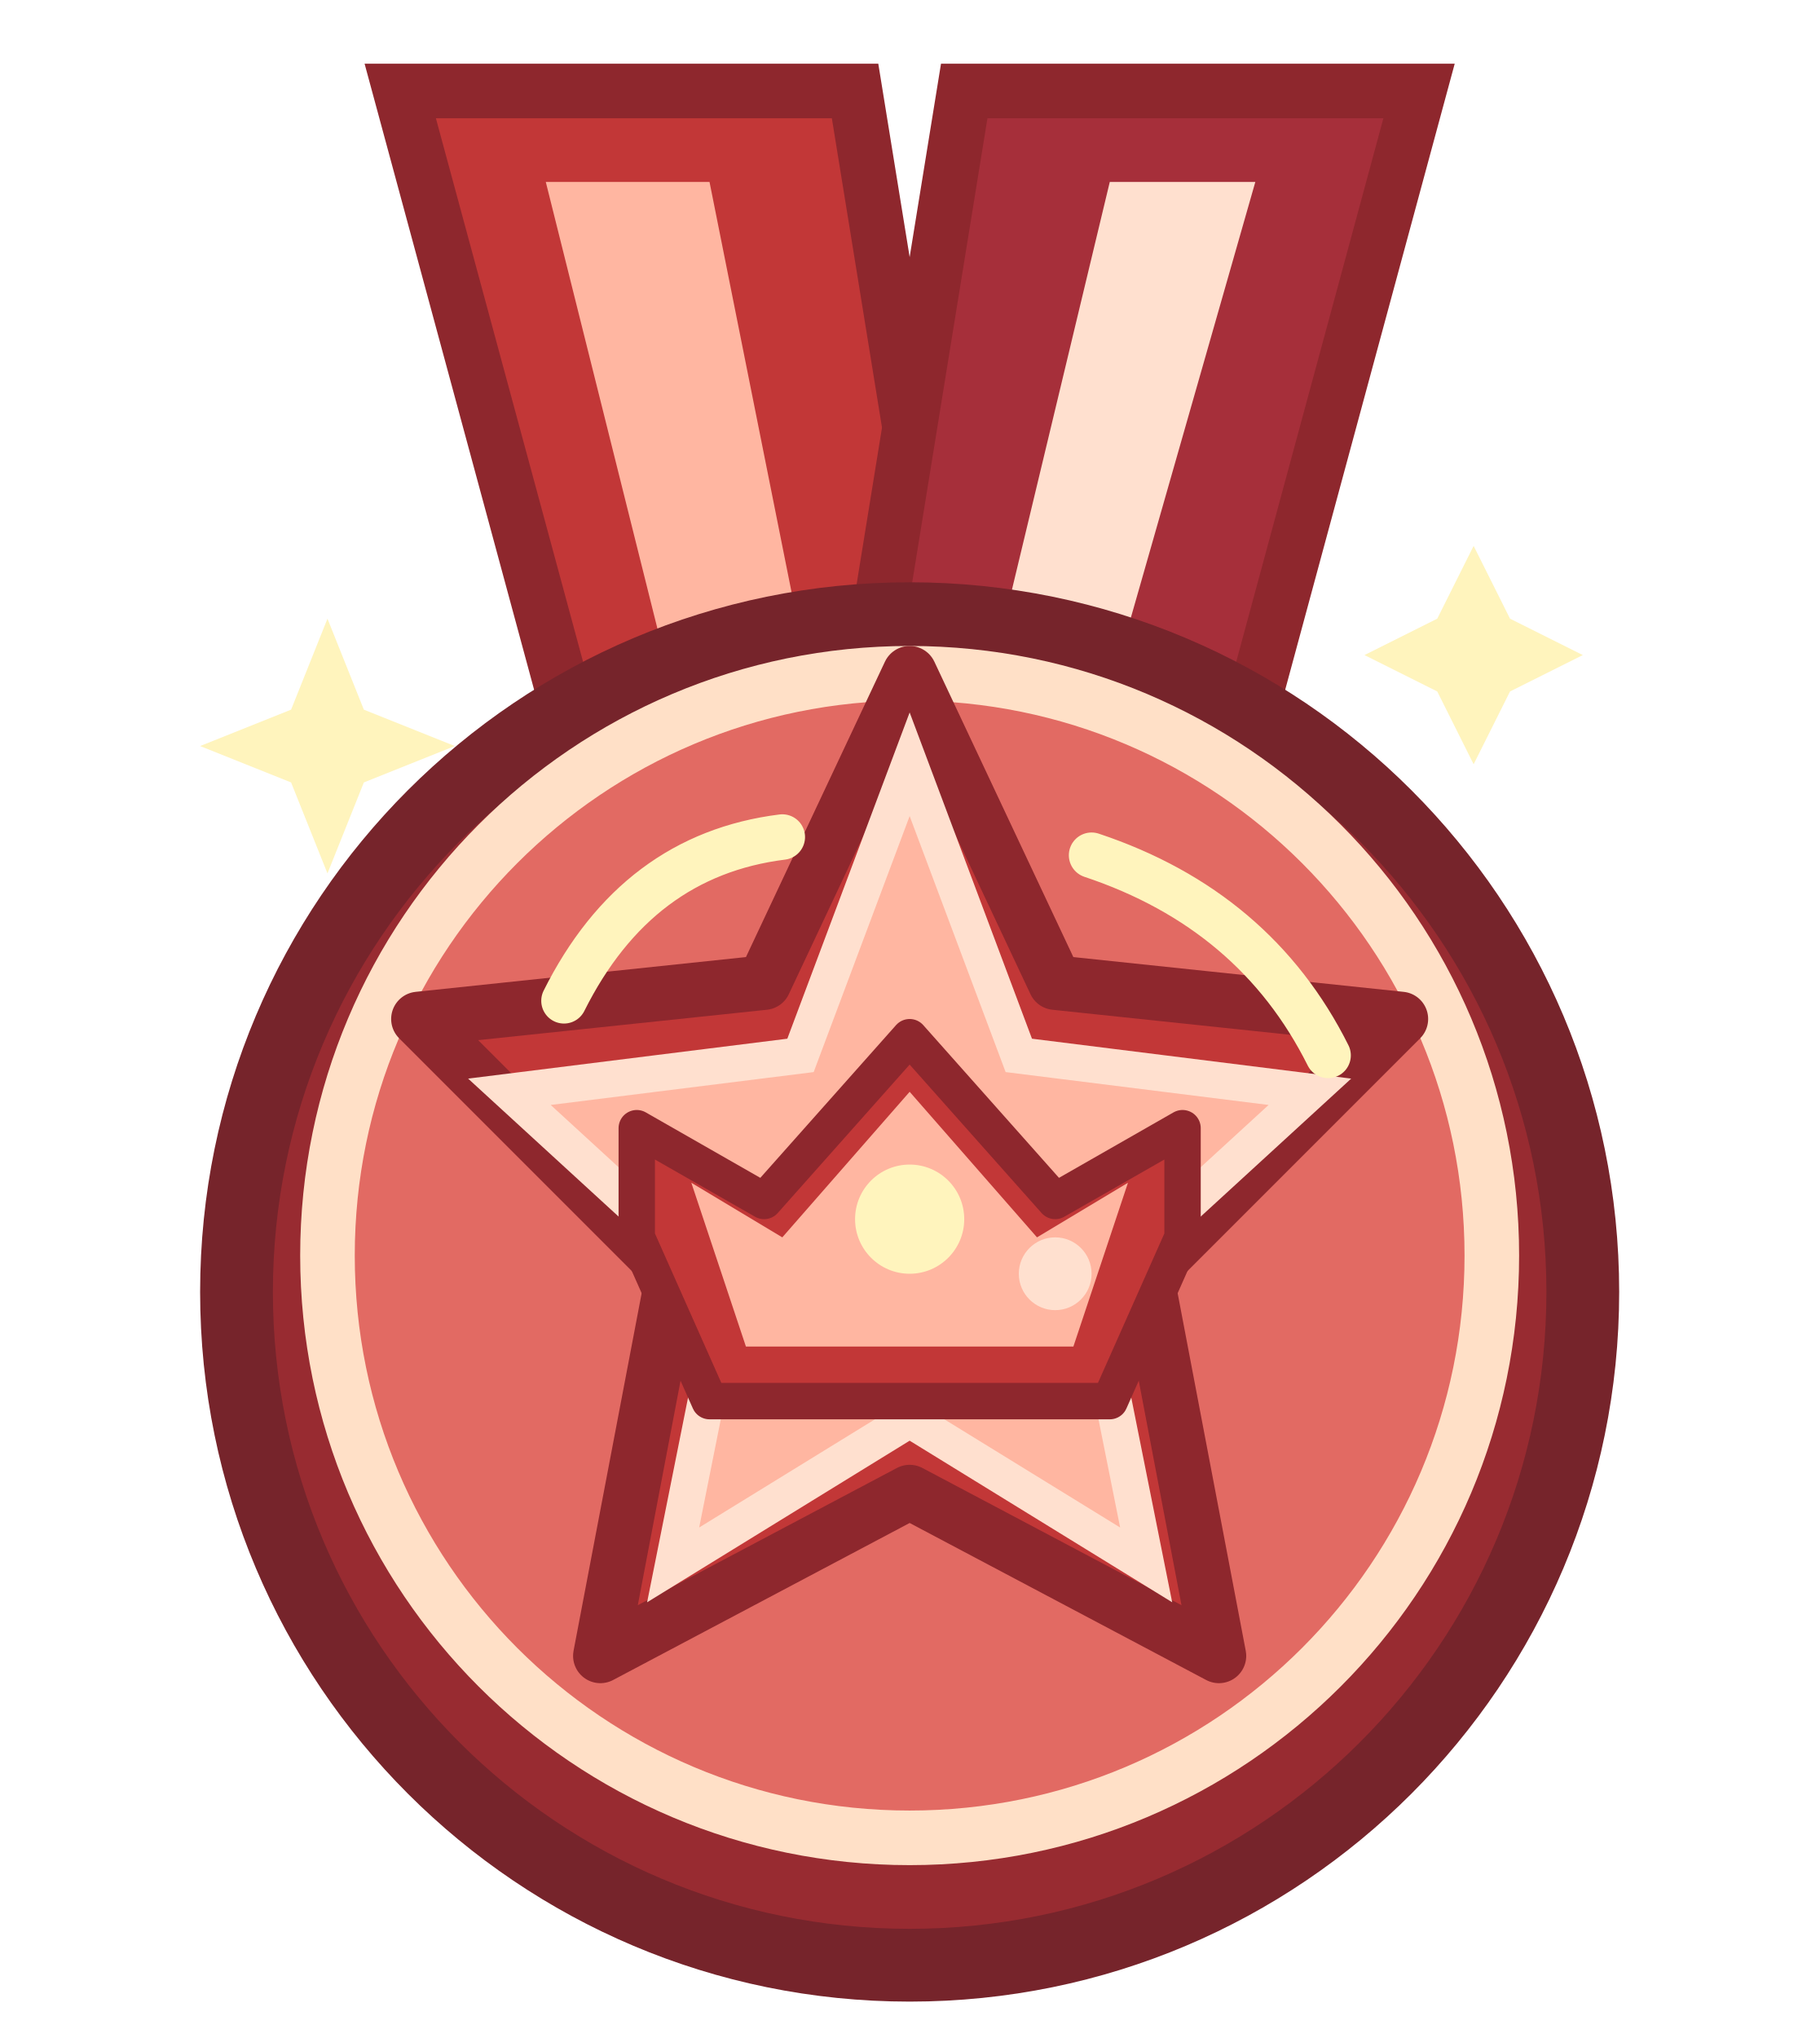
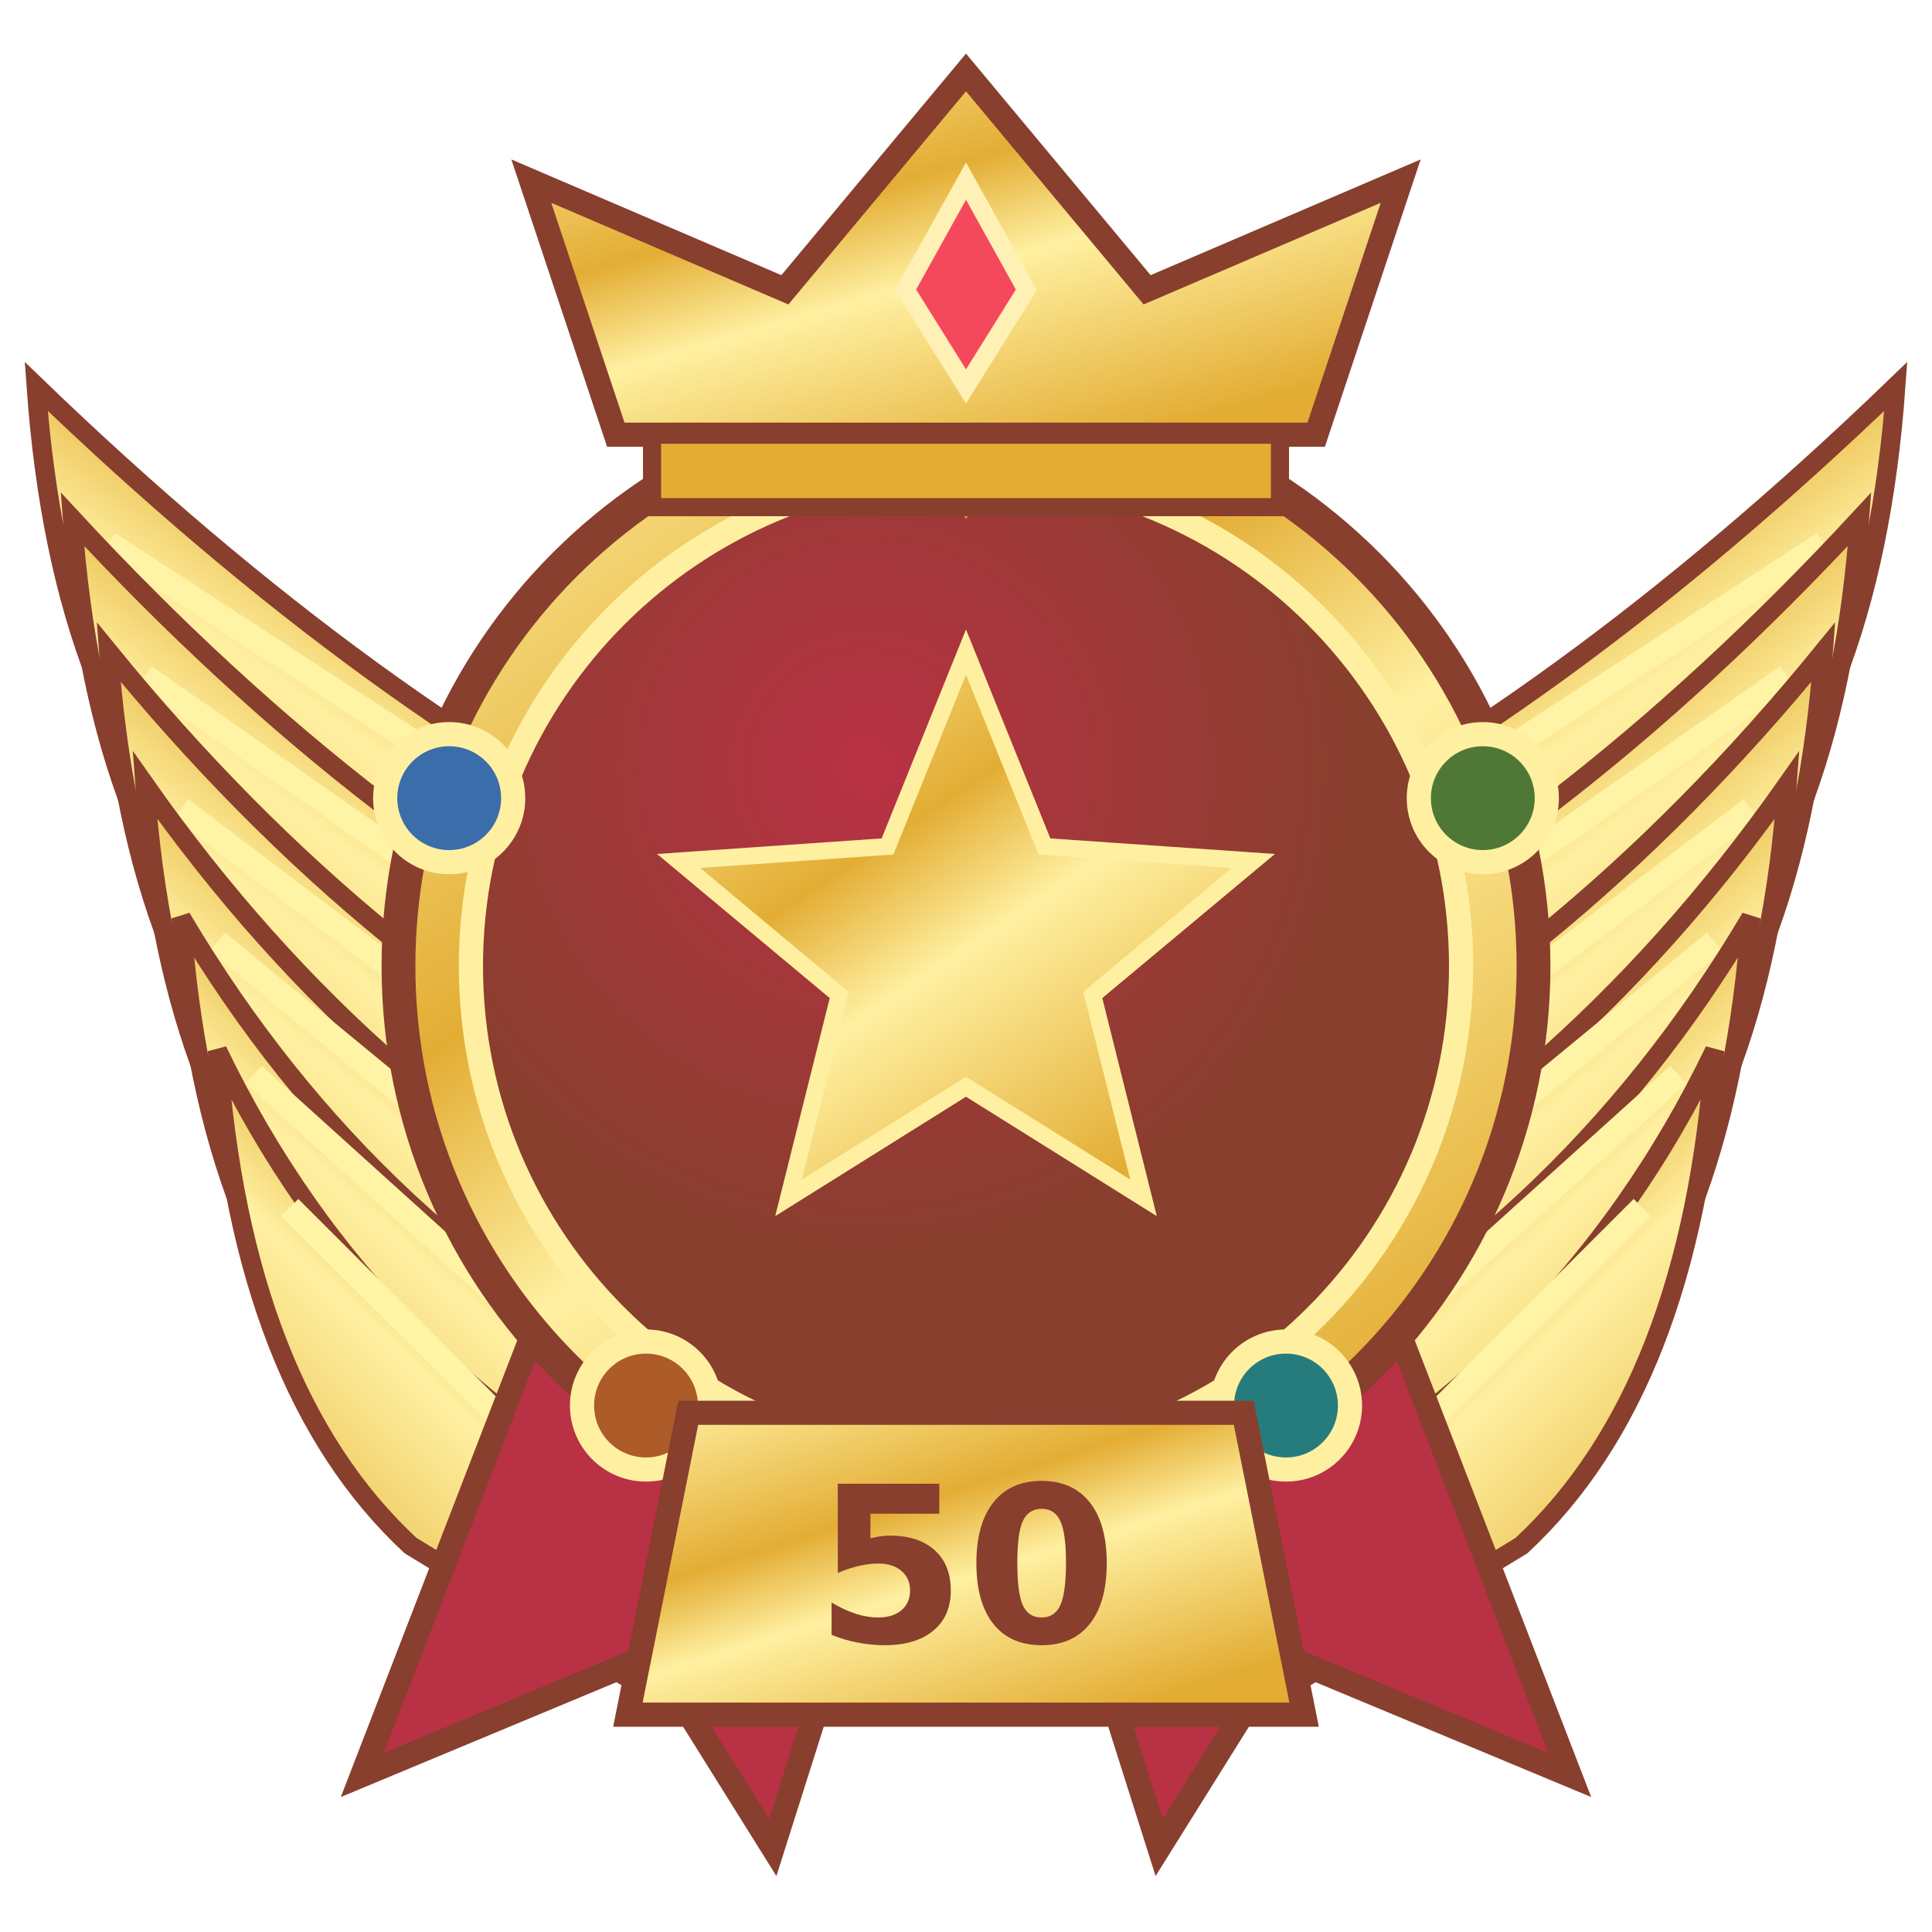
- <svg xmlns="http://www.w3.org/2000/svg" viewBox="0 0 100 112" role="img" aria-label="Grandmaster medal">
-   <path d="M22 5H47L53 42 35 53Z" fill="#c23737" stroke="#8e272d" stroke-width="3" />
-   <path d="M53 5H78L65 53 47 42Z" fill="#a62f3a" stroke="#8e272d" stroke-width="3" />
-   <path d="M30 10H39L44 35 37 38Z" fill="#ffb6a1" />
-   <path d="M61 10H69L61 38 55 35Z" fill="#ffe0cf" />
-   <circle cx="50" cy="71" r="37" fill="#982b31" stroke="#76242b" stroke-width="4" />
-   <circle cx="50" cy="69" r="32" fill="#e26a63" stroke="#ffe0c7" stroke-width="3" />
-   <path d="M50 37 58 54 77 56 63 70 67 91 50 82 33 91 37 70 23 56 42 54Z" fill="#c23737" stroke="#8e272d" stroke-width="3" stroke-linejoin="round" />
-   <path d="M50 42 56 58 72 60 60 71 63 86 50 78 37 86 40 71 28 60 44 58Z" fill="#ffb6a1" stroke="#ffe0cf" stroke-width="2" />
-   <path d="M35 68V62L42 66 50 57 58 66 65 62V68L61 77H39Z" fill="#c23737" stroke="#8e272d" stroke-width="2" stroke-linejoin="round" />
-   <path d="M38 65 43 68 50 60 57 68 62 65 59 74H41Z" fill="#ffb6a1" />
-   <circle cx="50" cy="67" r="3" fill="#fff4bd" />
-   <circle cx="42" cy="70" r="2" fill="#ffb6a1" />
-   <circle cx="58" cy="70" r="2" fill="#ffe0cf" />
-   <path d="M31 55Q35 47 43 46M60 47Q69 50 73 58" stroke="#fff4bd" stroke-width="2.5" fill="none" stroke-linecap="round" />
-   <path d="M18 34 20 39 25 41 20 43 18 48 16 43 11 41 16 39Z" fill="#fff4bd" />
-   <path d="M81 30 83 34 87 36 83 38 81 42 79 38 75 36 79 34Z" fill="#fff4bd" />
+ <svg xmlns="http://www.w3.org/2000/svg" viewBox="0 0 160 160">
+   <defs>
+     <linearGradient id="metal" x2=".7" y2="1">
+       <stop stop-color="#fff0a1" />
+       <stop offset=".4" stop-color="#e3ad34" />
+       <stop offset=".6" stop-color="#fff0a1" />
+       <stop offset="1" stop-color="#e3ad34" />
+     </linearGradient>
+     <radialGradient id="face" cx=".4" cy=".3">
+       <stop stop-color="#b93145" />
+       <stop offset="1" stop-color="#883f2d" />
+     </radialGradient>
+   </defs>
+   <g transform="translate(80 0) scale(-1 1)">
+     <path d="M22 72Q49 59 77 32Q75 60 61 73L23 87Z" fill="url(#metal)" stroke="#883f2d" stroke-width="1.6" />
+     <path d="M28 73L71 45" stroke="#fff3a5" stroke-width="2" />
+     <path d="M22 83Q49 70 74 43Q72 71 58 84L23 98Z" fill="url(#metal)" stroke="#883f2d" stroke-width="1.6" />
+     <path d="M28 84L68 56" stroke="#fff3a5" stroke-width="2" />
+     <path d="M22 94Q49 81 71 54Q69 82 55 95L23 109Z" fill="url(#metal)" stroke="#883f2d" stroke-width="1.6" />
+     <path d="M28 95L65 67" stroke="#fff3a5" stroke-width="2" />
+     <path d="M22 105Q49 92 68 65Q66 93 52 106L23 120Z" fill="url(#metal)" stroke="#883f2d" stroke-width="1.6" />
+     <path d="M28 106L62 78" stroke="#fff3a5" stroke-width="2" />
+     <path d="M22 116Q49 103 65 76Q63 104 49 117L23 131Z" fill="url(#metal)" stroke="#883f2d" stroke-width="1.6" />
+     <path d="M28 117L59 89" stroke="#fff3a5" stroke-width="2" />
+     <path d="M22 127Q49 114 62 87Q60 115 46 128L23 142Z" fill="url(#metal)" stroke="#883f2d" stroke-width="1.6" />
+     <path d="M28 128L56 100" stroke="#fff3a5" stroke-width="2" />
+   </g>
+   <g transform="translate(80 0) scale(1 1)">
+     <path d="M22 72Q49 59 77 32Q75 60 61 73L23 87Z" fill="url(#metal)" stroke="#883f2d" stroke-width="1.6" />
+     <path d="M28 73L71 45" stroke="#fff3a5" stroke-width="2" />
+     <path d="M22 83Q49 70 74 43Q72 71 58 84L23 98Z" fill="url(#metal)" stroke="#883f2d" stroke-width="1.6" />
+     <path d="M28 84L68 56" stroke="#fff3a5" stroke-width="2" />
+     <path d="M22 94Q49 81 71 54Q69 82 55 95L23 109Z" fill="url(#metal)" stroke="#883f2d" stroke-width="1.6" />
+     <path d="M28 95L65 67" stroke="#fff3a5" stroke-width="2" />
+     <path d="M22 105Q49 92 68 65Q66 93 52 106L23 120Z" fill="url(#metal)" stroke="#883f2d" stroke-width="1.6" />
+     <path d="M28 106L62 78" stroke="#fff3a5" stroke-width="2" />
+     <path d="M22 116Q49 103 65 76Q63 104 49 117L23 131Z" fill="url(#metal)" stroke="#883f2d" stroke-width="1.6" />
+     <path d="M28 117L59 89" stroke="#fff3a5" stroke-width="2" />
+     <path d="M22 127Q49 114 62 87Q60 115 46 128L23 142Z" fill="url(#metal)" stroke="#883f2d" stroke-width="1.6" />
+     <path d="M28 128L56 100" stroke="#fff3a5" stroke-width="2" />
+   </g>
+   <path d="M47 103L30 147 54 137 64 153 77 112M113 103L130 147 106 137 96 153 83 112Z" fill="#b93145" stroke="#883f2d" stroke-width="2" />
+   <circle cx="80" cy="80" r="47" fill="url(#metal)" stroke="#883f2d" stroke-width="2.8" />
+   <circle cx="80" cy="80" r="41" fill="url(#face)" stroke="#fff0a1" stroke-width="2" />
+   <polygon points="80.0,54.0 86.5,70.1 103.8,71.3 90.5,82.4 94.7,99.2 80.0,90.0 65.3,99.2 69.5,82.4 56.2,71.3 73.5,70.1" fill="url(#metal)" stroke="#fff0a1" stroke-width="1.4" />
+   <circle cx="80.0" cy="35.0" r="5.3" fill="#7962a6" stroke="#fff0a1" stroke-width="2" />
+   <circle cx="122.8" cy="66.1" r="5.3" fill="#4f7836" stroke="#fff0a1" stroke-width="2" />
+   <circle cx="106.5" cy="116.4" r="5.3" fill="#267b7d" stroke="#fff0a1" stroke-width="2" />
+   <circle cx="53.5" cy="116.4" r="5.3" fill="#ad5b28" stroke="#fff0a1" stroke-width="2" />
+   <circle cx="37.2" cy="66.1" r="5.3" fill="#3b6daa" stroke="#fff0a1" stroke-width="2" />
+   <path d="M80 18L87 29 80 41 73 29Z" fill="#b93145" stroke="#e3ad34" stroke-width="2" />
+   <path d="M51 36L44 15 65 24 80 6 95 24 116 15 109 36Z" fill="url(#metal)" stroke="#883f2d" stroke-width="2" />
+   <path d="M54 36H106V42H54Z" fill="#e3ad34" stroke="#883f2d" stroke-width="1.5" />
+   <path d="M80 15L85 24 80 32 75 24Z" fill="#f4495d" stroke="#fff0b5" stroke-width="1.5" />
+   <path d="M57 117H103L108 142H52Z" fill="url(#metal)" stroke="#883f2d" stroke-width="2" />
+   <text x="80" y="136" text-anchor="middle" font-family="DejaVu Sans, sans-serif" font-size="18" font-weight="800" fill="#883f2d">50</text>
</svg>
